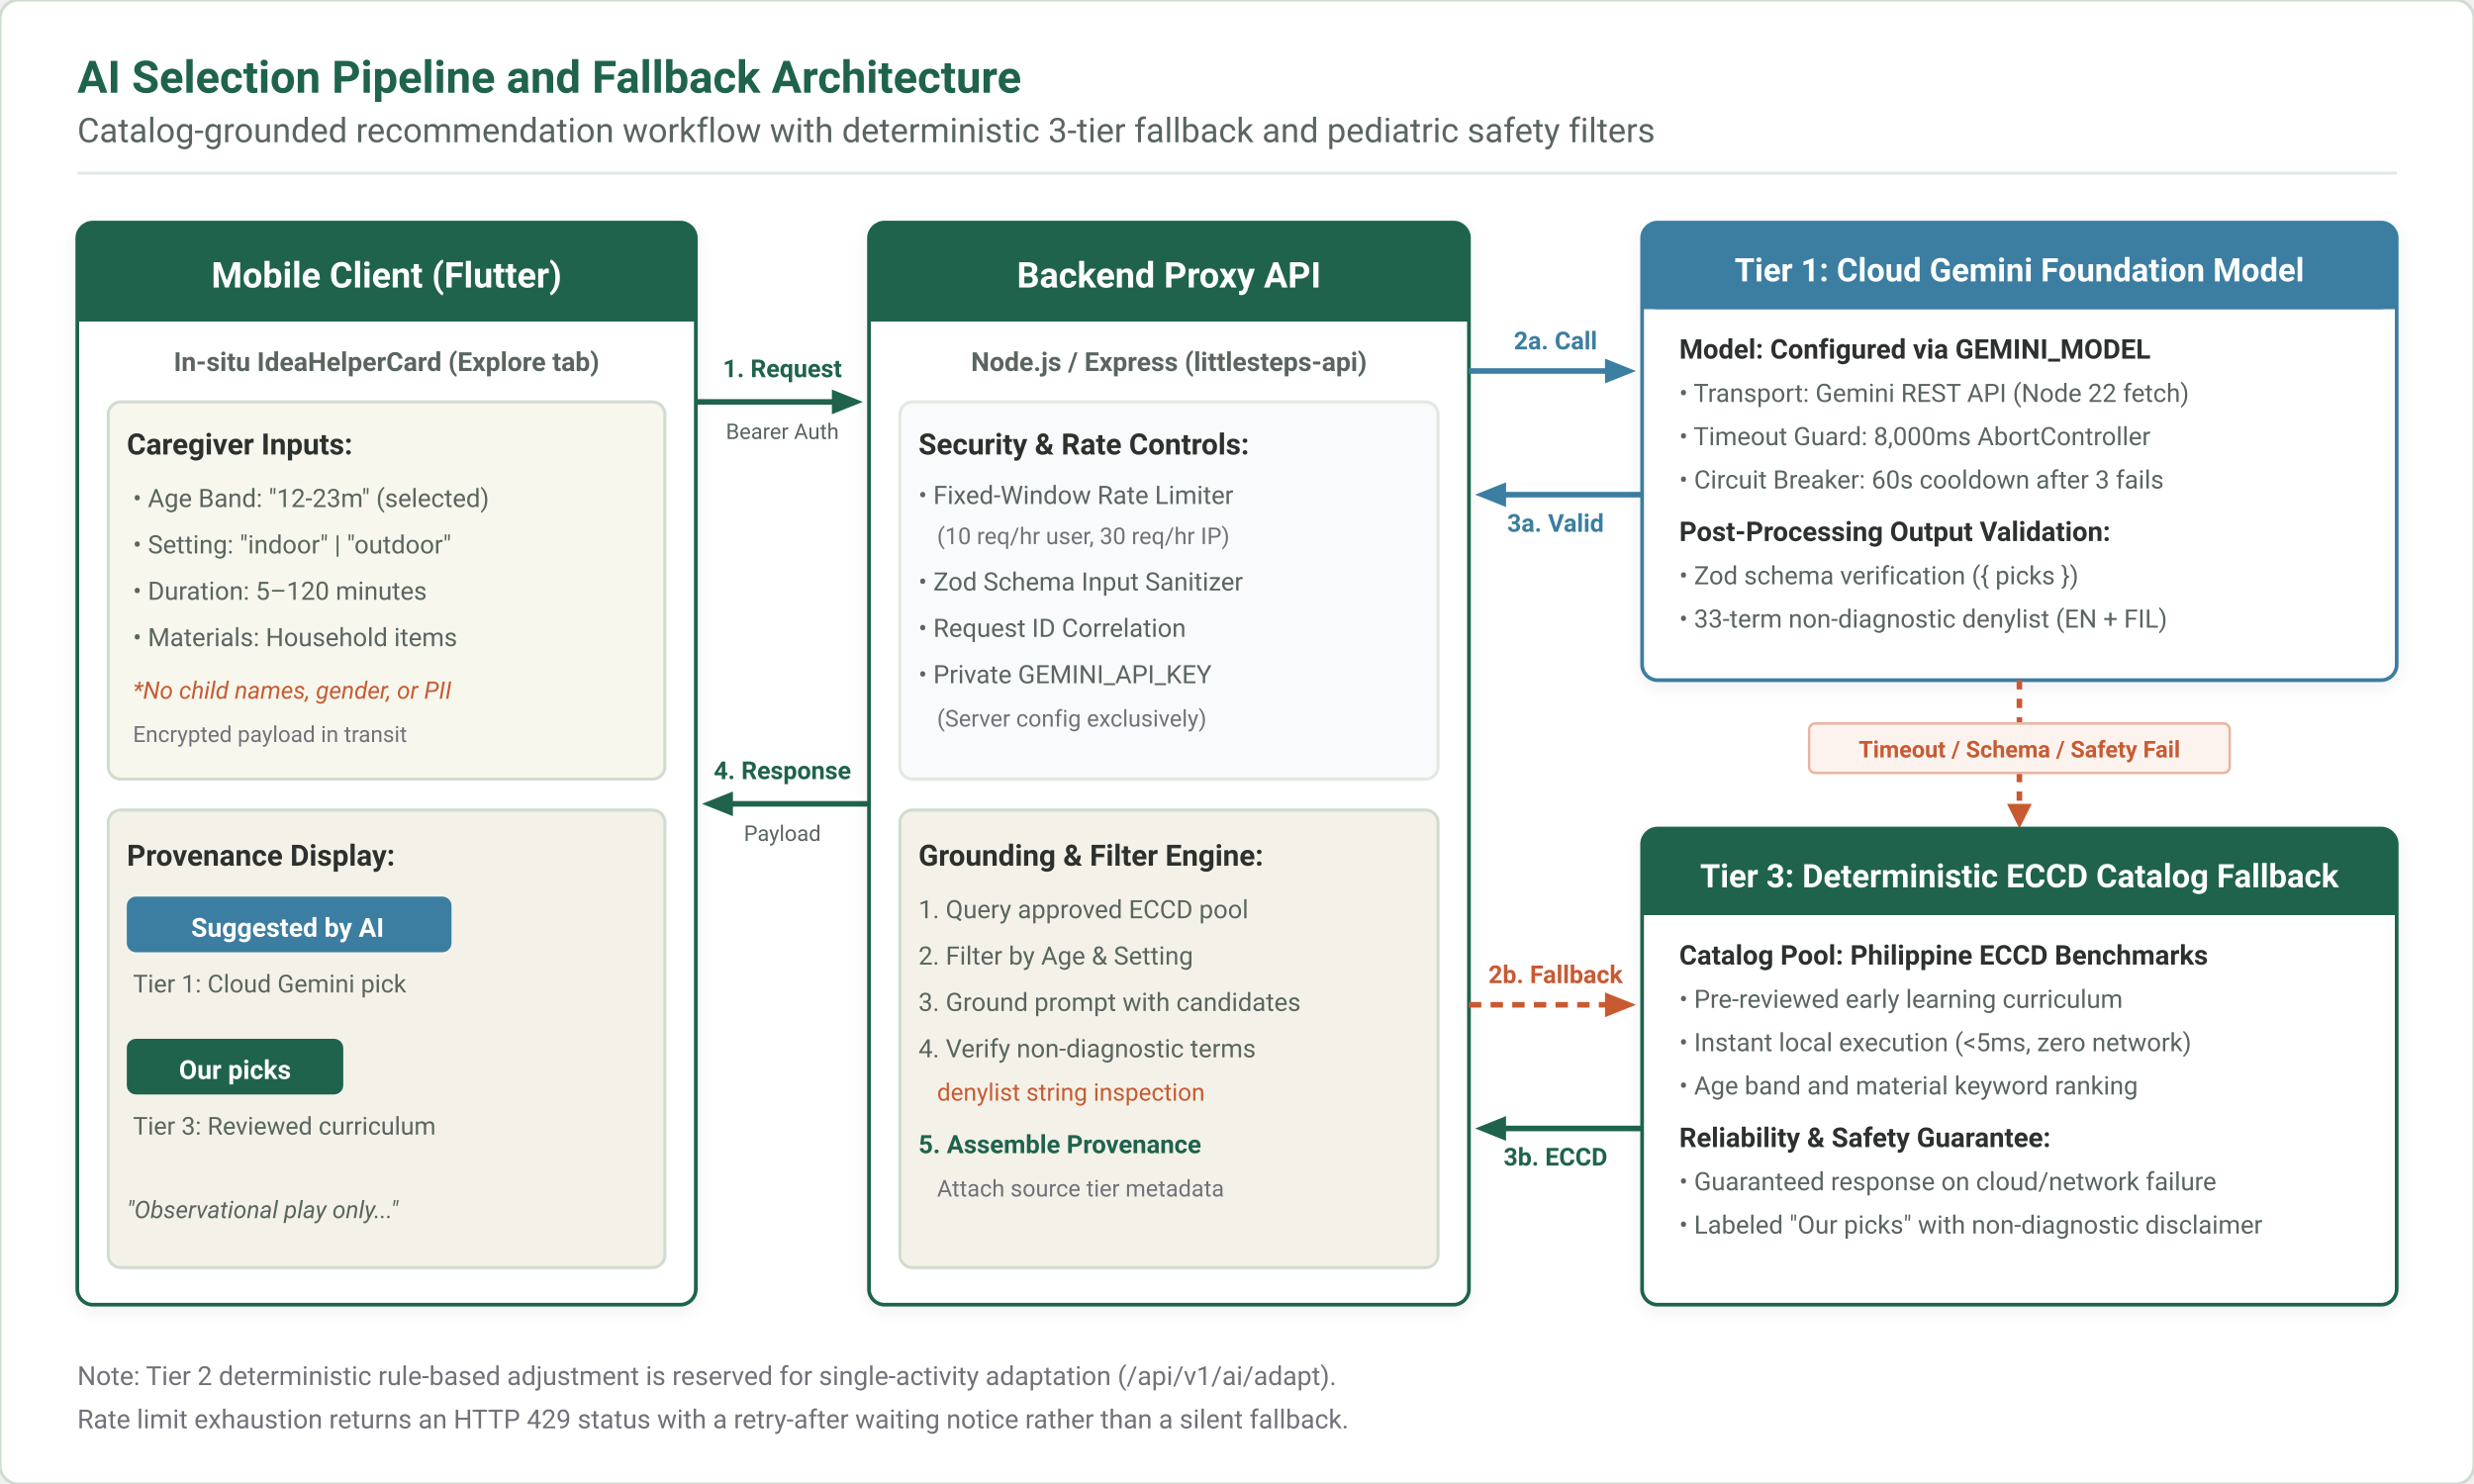
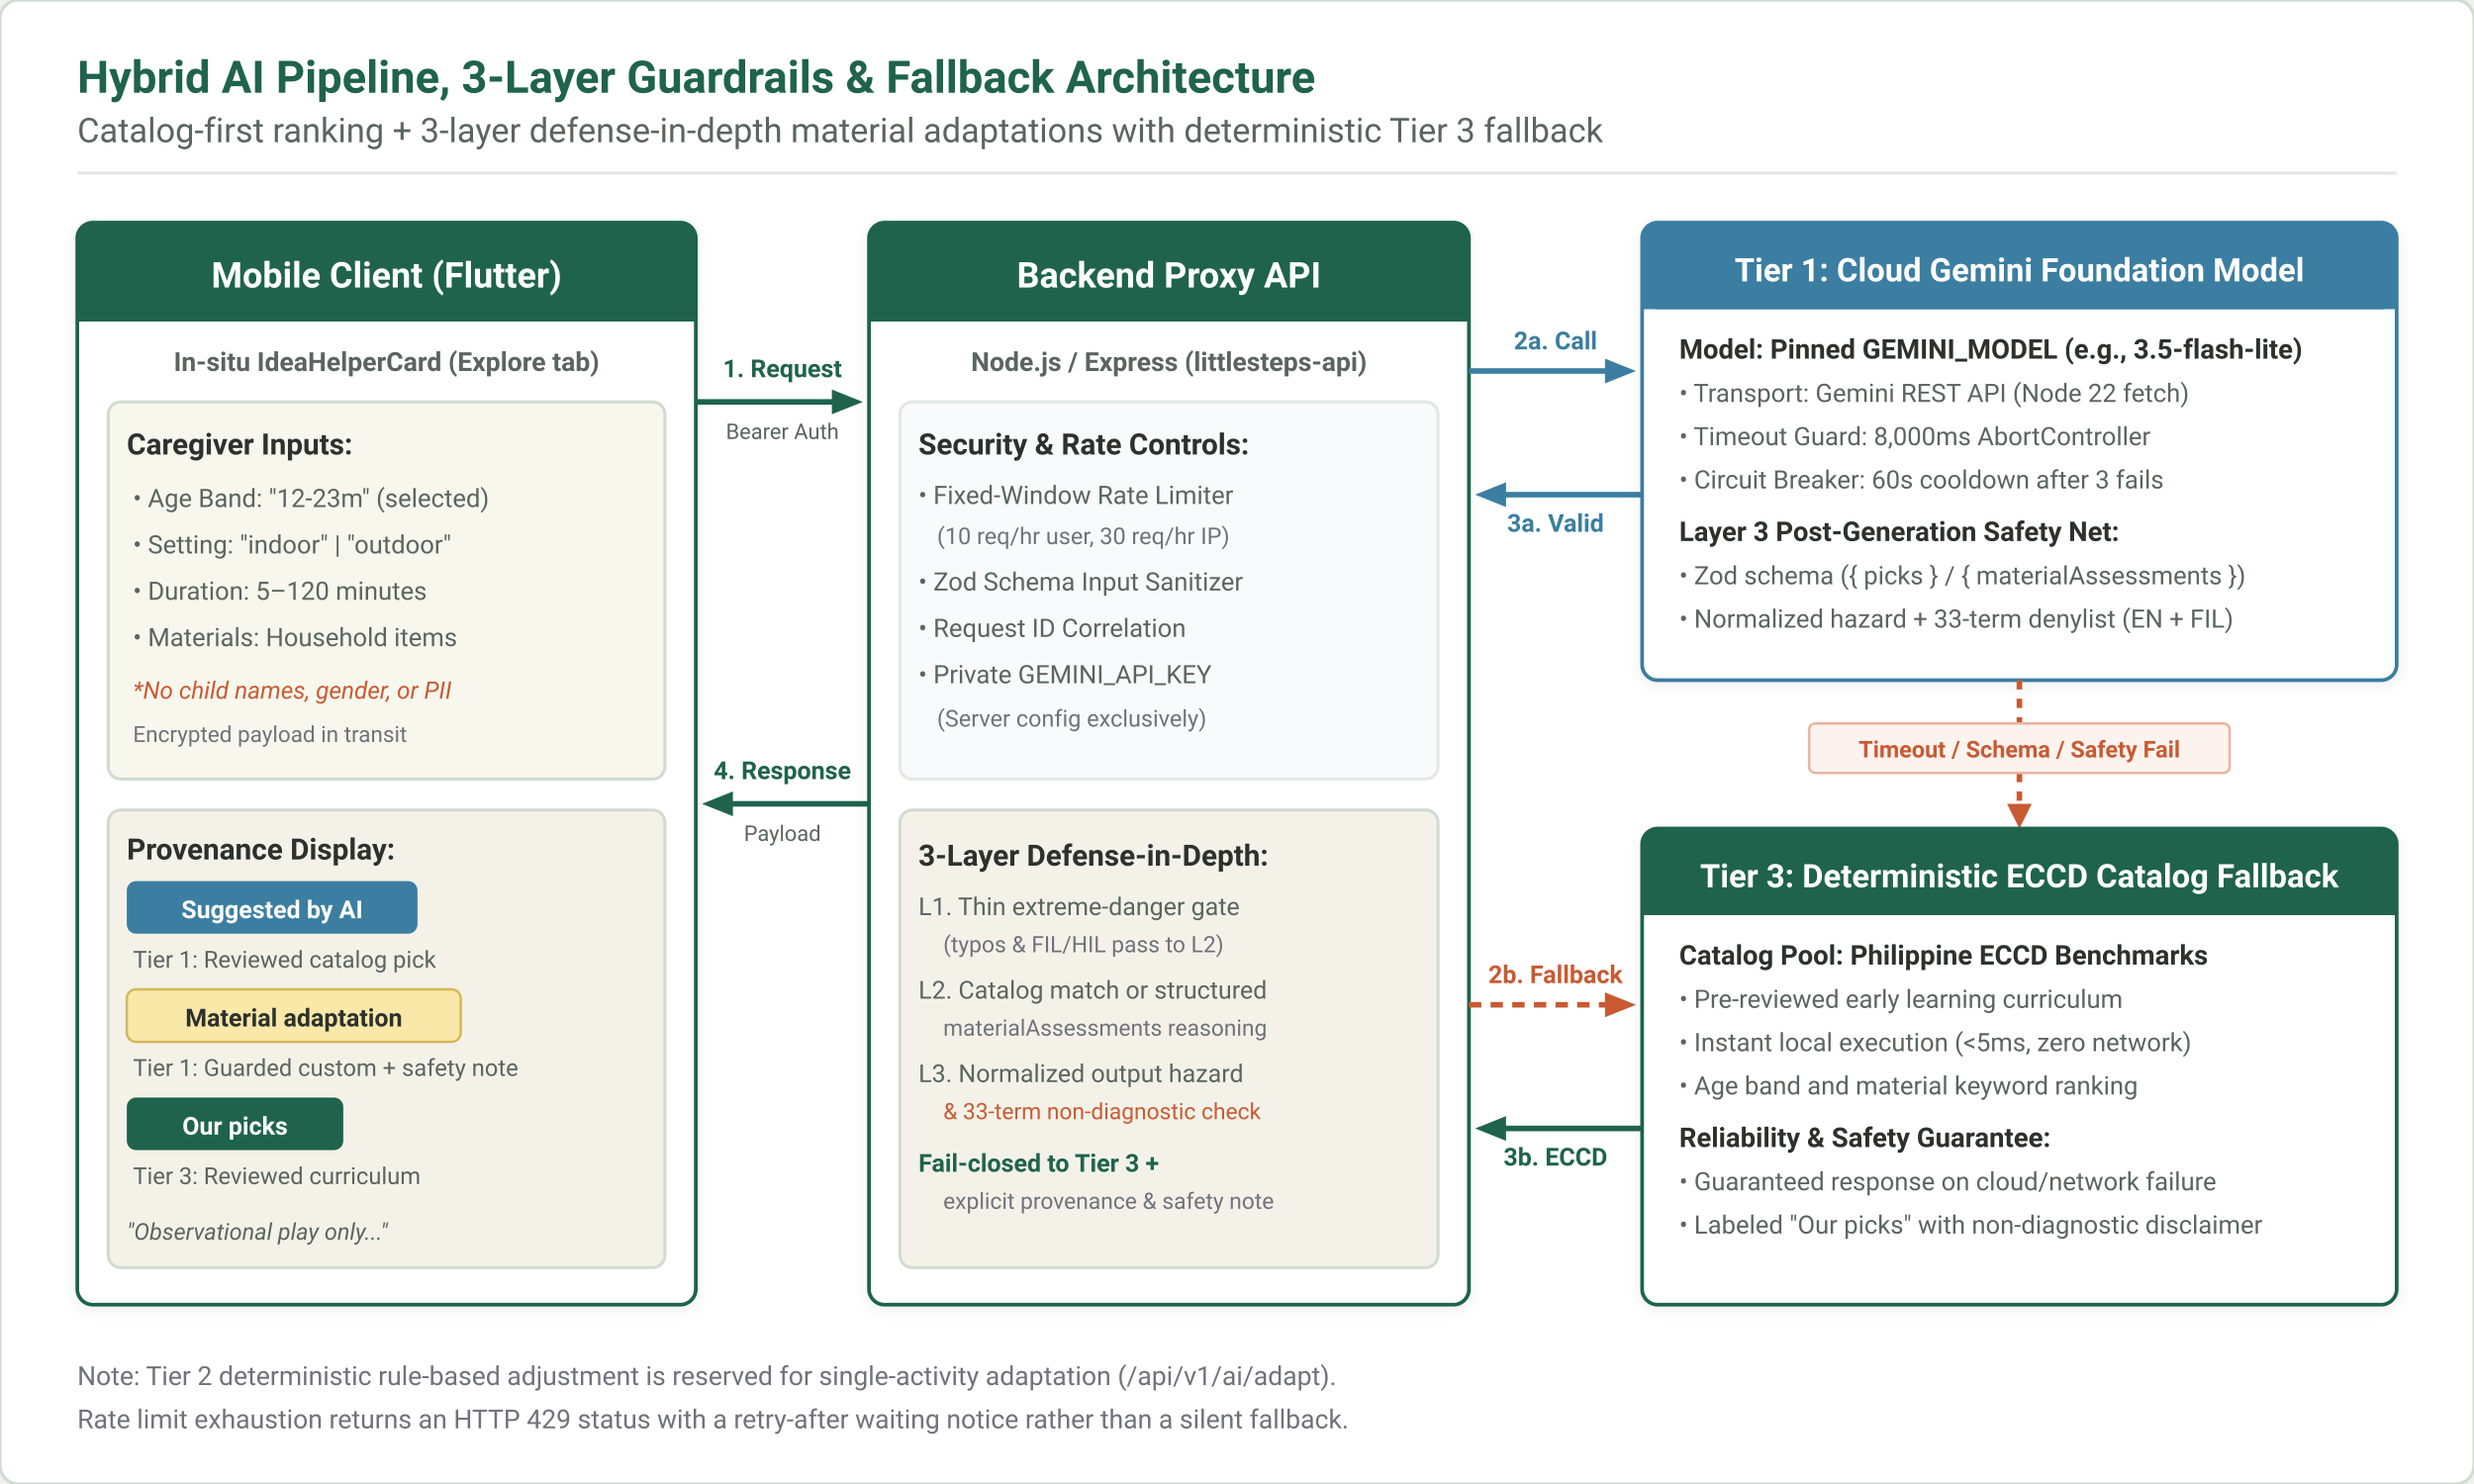
<svg xmlns="http://www.w3.org/2000/svg" width="800" height="480" viewBox="0 0 800 480" font-family="-apple-system, BlinkMacSystemFont, &quot;Segoe UI&quot;, Roboto, &quot;Helvetica Neue&quot;, Arial, sans-serif">
  <defs>
    <filter id="shadow" x="-2%" y="-3%" width="104%" height="108%" filterUnits="userSpaceOnUse">
      <feDropShadow dx="0" dy="1.5" stdDeviation="2.5" flood-color="#000000" flood-opacity="0.06" />
    </filter>
  </defs>
  <rect width="800" height="480" fill="#FFFFFF" rx="6" stroke="#D1DCD1" stroke-width="1" />
-   <text x="25" y="30" font-size="14.5" font-weight="700" fill="#1F634D">AI Selection Pipeline and Fallback Architecture</text>
-   <text x="25" y="46" font-size="11" fill="#5A655F">Catalog-grounded recommendation workflow with deterministic 3-tier fallback and pediatric safety filters</text>
+   <text x="25" y="30" font-size="14.5" font-weight="700" fill="#1F634D">Hybrid AI Pipeline, 3-Layer Guardrails &amp; Fallback Architecture</text>
+   <text x="25" y="46" font-size="11" fill="#5A655F">Catalog-first ranking + 3-layer defense-in-depth material adaptations with deterministic Tier 3 fallback</text>
  <line x1="25" y1="56" x2="775" y2="56" stroke="#E2E8E2" stroke-width="1" />
  <g transform="translate(25, 72)">
    <rect width="200" height="350" rx="5" fill="#FFFFFF" stroke="#1F634D" stroke-width="1.2" filter="url(#shadow)" />
    <rect width="200" height="32" rx="5" fill="#1F634D" />
    <rect y="26" width="200" height="6" fill="#1F634D" />
    <text x="100" y="21" font-size="11.5" font-weight="700" fill="#FFFFFF" text-anchor="middle">Mobile Client (Flutter)</text>
    <text x="100" y="48" font-size="8.5" font-weight="600" fill="#5A655F" text-anchor="middle">In-situ IdeaHelperCard (Explore tab)</text>
    <rect x="10" y="58" width="180" height="122" rx="4" fill="#F7F7ED" stroke="#D1DCD1" stroke-width="1" />
    <text x="16" y="75" font-size="9.5" font-weight="700" fill="#2D312E">Caregiver Inputs:</text>
    <text x="18" y="92" font-size="8.2" fill="#5A655F">• Age Band: "12-23m" (selected)</text>
    <text x="18" y="107" font-size="8.2" fill="#5A655F">• Setting: "indoor" | "outdoor"</text>
    <text x="18" y="122" font-size="8.2" fill="#5A655F">• Duration: 5–120 minutes</text>
    <text x="18" y="137" font-size="8.2" fill="#5A655F">• Materials: Household items</text>
    <text x="18" y="154" font-size="7.8" font-style="italic" fill="#C85A32">*No child names, gender, or PII</text>
    <text x="18" y="168" font-size="7.2" fill="#71717A">Encrypted payload in transit</text>
    <rect x="10" y="190" width="180" height="148" rx="4" fill="#F4F2E8" stroke="#D1DCD1" stroke-width="1" />
-     <text x="16" y="208" font-size="9.5" font-weight="700" fill="#2D312E">Provenance Display:</text>
-     <rect x="16" y="218" width="105" height="18" rx="3" fill="#3B7EA1" />
-     <text x="68" y="231" font-size="8.5" font-weight="700" fill="#FFFFFF" text-anchor="middle">Suggested by AI</text>
-     <text x="18" y="249" font-size="8" fill="#5A655F">Tier 1: Cloud Gemini pick</text>
-     <rect x="16" y="264" width="70" height="18" rx="3" fill="#1F634D" />
-     <text x="51" y="277" font-size="8.5" font-weight="700" fill="#FFFFFF" text-anchor="middle">Our picks</text>
-     <text x="18" y="295" font-size="8" fill="#5A655F">Tier 3: Reviewed curriculum</text>
-     <text x="16" y="322" font-size="7.8" font-style="italic" fill="#5A655F">"Observational play only..."</text>
+     <text x="16" y="206" font-size="9.5" font-weight="700" fill="#2D312E">Provenance Display:</text>
+     <rect x="16" y="213" width="94" height="17" rx="3" fill="#3B7EA1" />
+     <text x="63" y="225" font-size="8" font-weight="700" fill="#FFFFFF" text-anchor="middle">Suggested by AI</text>
+     <text x="18" y="241" font-size="7.6" fill="#5A655F">Tier 1: Reviewed catalog pick</text>
+     <rect x="16" y="248" width="108" height="17" rx="3" fill="#FAE8A8" stroke="#D4B85A" stroke-width="0.8" />
+     <text x="70" y="260" font-size="8" font-weight="700" fill="#2D312E" text-anchor="middle">Material adaptation</text>
+     <text x="18" y="276" font-size="7.6" fill="#5A655F">Tier 1: Guarded custom + safety note</text>
+     <rect x="16" y="283" width="70" height="17" rx="3" fill="#1F634D" />
+     <text x="51" y="295" font-size="8" font-weight="700" fill="#FFFFFF" text-anchor="middle">Our picks</text>
+     <text x="18" y="311" font-size="7.6" fill="#5A655F">Tier 3: Reviewed curriculum</text>
+     <text x="16" y="329" font-size="7.5" font-style="italic" fill="#5A655F">"Observational play only..."</text>
  </g>
  <line x1="225" y1="130" x2="273" y2="130" stroke="#1F634D" stroke-width="1.8" />
  <polygon points="269,126 279,130 269,134" fill="#1F634D" />
  <text x="253" y="122" font-size="8" font-weight="700" fill="#1F634D" text-anchor="middle">1. Request</text>
  <text x="253" y="142" font-size="7" fill="#5A655F" text-anchor="middle">Bearer Auth</text>
  <line x1="281" y1="260" x2="233" y2="260" stroke="#1F634D" stroke-width="1.8" />
  <polygon points="237,256 227,260 237,264" fill="#1F634D" />
  <text x="253" y="252" font-size="8" font-weight="700" fill="#1F634D" text-anchor="middle">4. Response</text>
  <text x="253" y="272" font-size="7" fill="#5A655F" text-anchor="middle">Payload</text>
  <g transform="translate(281, 72)">
    <rect width="194" height="350" rx="5" fill="#FFFFFF" stroke="#1F634D" stroke-width="1.2" filter="url(#shadow)" />
    <rect width="194" height="32" rx="5" fill="#1F634D" />
    <rect y="26" width="194" height="6" fill="#1F634D" />
    <text x="97" y="21" font-size="11.5" font-weight="700" fill="#FFFFFF" text-anchor="middle">Backend Proxy API</text>
    <text x="97" y="48" font-size="8.5" font-weight="600" fill="#5A655F" text-anchor="middle">Node.js / Express (littlesteps-api)</text>
    <rect x="10" y="58" width="174" height="122" rx="4" fill="#F9FAFB" stroke="#E2E8E2" stroke-width="1" />
    <text x="16" y="75" font-size="9.5" font-weight="700" fill="#2D312E">Security &amp; Rate Controls:</text>
    <text x="16" y="91" font-size="8.2" fill="#5A655F">• Fixed-Window Rate Limiter</text>
    <text x="22" y="104" font-size="7.5" fill="#71717A">(10 req/hr user, 30 req/hr IP)</text>
    <text x="16" y="119" font-size="8.2" fill="#5A655F">• Zod Schema Input Sanitizer</text>
    <text x="16" y="134" font-size="8.2" fill="#5A655F">• Request ID Correlation</text>
    <text x="16" y="149" font-size="8.2" fill="#5A655F">• Private GEMINI_API_KEY</text>
    <text x="22" y="163" font-size="7.5" fill="#71717A">(Server config exclusively)</text>
    <rect x="10" y="190" width="174" height="148" rx="4" fill="#F4F2E8" stroke="#D1DCD1" stroke-width="1" />
-     <text x="16" y="208" font-size="9.5" font-weight="700" fill="#2D312E">Grounding &amp; Filter Engine:</text>
-     <text x="16" y="225" font-size="8.2" fill="#5A655F">1. Query approved ECCD pool</text>
-     <text x="16" y="240" font-size="8.2" fill="#5A655F">2. Filter by Age &amp; Setting</text>
-     <text x="16" y="255" font-size="8.2" fill="#5A655F">3. Ground prompt with candidates</text>
-     <text x="16" y="270" font-size="8.2" fill="#5A655F">4. Verify non-diagnostic terms</text>
-     <text x="22" y="284" font-size="7.8" fill="#C85A32">denylist string inspection</text>
-     <text x="16" y="301" font-size="8.2" font-weight="600" fill="#1F634D">5. Assemble Provenance</text>
-     <text x="22" y="315" font-size="7.5" fill="#71717A">Attach source tier metadata</text>
+     <text x="16" y="208" font-size="9.5" font-weight="700" fill="#2D312E">3-Layer Defense-in-Depth:</text>
+     <text x="16" y="224" font-size="8" fill="#5A655F">L1. Thin extreme-danger gate</text>
+     <text x="24" y="236" font-size="7.3" fill="#71717A">(typos &amp; FIL/HIL pass to L2)</text>
+     <text x="16" y="251" font-size="8" fill="#5A655F">L2. Catalog match or structured</text>
+     <text x="24" y="263" font-size="7.3" fill="#71717A">materialAssessments reasoning</text>
+     <text x="16" y="278" font-size="8" fill="#5A655F">L3. Normalized output hazard</text>
+     <text x="24" y="290" font-size="7.3" fill="#C85A32">&amp; 33-term non-diagnostic check</text>
+     <text x="16" y="307" font-size="8" font-weight="600" fill="#1F634D">Fail-closed to Tier 3 +</text>
+     <text x="24" y="319" font-size="7.3" fill="#71717A">explicit provenance &amp; safety note</text>
  </g>
  <line x1="475" y1="120" x2="523" y2="120" stroke="#3B7EA1" stroke-width="1.8" />
  <polygon points="519,116 529,120 519,124" fill="#3B7EA1" />
  <text x="503" y="113" font-size="8" font-weight="700" fill="#3B7EA1" text-anchor="middle">2a. Call</text>
  <line x1="531" y1="160" x2="483" y2="160" stroke="#3B7EA1" stroke-width="1.8" />
  <polygon points="487,156 477,160 487,164" fill="#3B7EA1" />
  <text x="503" y="172" font-size="8" font-weight="700" fill="#3B7EA1" text-anchor="middle">3a. Valid</text>
  <g transform="translate(531, 72)">
    <rect width="244" height="148" rx="5" fill="#FFFFFF" stroke="#3B7EA1" stroke-width="1.2" filter="url(#shadow)" />
    <rect width="244" height="28" rx="5" fill="#3B7EA1" />
    <rect y="22" width="244" height="6" fill="#3B7EA1" />
    <text x="122" y="19" font-size="10.5" font-weight="700" fill="#FFFFFF" text-anchor="middle">Tier 1: Cloud Gemini Foundation Model</text>
-     <text x="12" y="44" font-size="8.8" font-weight="700" fill="#2D312E">Model: Configured via GEMINI_MODEL</text>
+     <text x="12" y="44" font-size="8.8" font-weight="700" fill="#2D312E">Model: Pinned GEMINI_MODEL (e.g., 3.5-flash-lite)</text>
    <text x="12" y="58" font-size="8.2" fill="#5A655F">• Transport: Gemini REST API (Node 22 fetch)</text>
    <text x="12" y="72" font-size="8.2" fill="#5A655F">• Timeout Guard: 8,000ms AbortController</text>
    <text x="12" y="86" font-size="8.2" fill="#5A655F">• Circuit Breaker: 60s cooldown after 3 fails</text>
-     <text x="12" y="103" font-size="8.8" font-weight="700" fill="#2D312E">Post-Processing Output Validation:</text>
-     <text x="12" y="117" font-size="8.2" fill="#5A655F">• Zod schema verification ({ picks })</text>
-     <text x="12" y="131" font-size="8.2" fill="#5A655F">• 33-term non-diagnostic denylist (EN + FIL)</text>
+     <text x="12" y="103" font-size="8.8" font-weight="700" fill="#2D312E">Layer 3 Post-Generation Safety Net:</text>
+     <text x="12" y="117" font-size="8.2" fill="#5A655F">• Zod schema ({ picks } / { materialAssessments })</text>
+     <text x="12" y="131" font-size="8.2" fill="#5A655F">• Normalized hazard + 33-term denylist (EN + FIL)</text>
  </g>
  <line x1="653" y1="220" x2="653" y2="264" stroke="#C85A32" stroke-width="1.8" stroke-dasharray="3 3" />
  <polygon points="649,260 653,268 657,260" fill="#C85A32" />
  <rect x="585" y="234" width="136" height="16" rx="2" fill="#FDF3EE" stroke="#E8B4A2" stroke-width="0.8" />
  <text x="653" y="245" font-size="7.5" font-weight="600" fill="#C85A32" text-anchor="middle">Timeout / Schema / Safety Fail</text>
  <line x1="475" y1="325" x2="523" y2="325" stroke="#C85A32" stroke-width="1.8" stroke-dasharray="4 3" />
  <polygon points="519,321 529,325 519,329" fill="#C85A32" />
  <text x="503" y="318" font-size="8" font-weight="700" fill="#C85A32" text-anchor="middle">2b. Fallback</text>
  <line x1="531" y1="365" x2="483" y2="365" stroke="#1F634D" stroke-width="1.8" />
  <polygon points="487,361 477,365 487,369" fill="#1F634D" />
  <text x="503" y="377" font-size="8" font-weight="700" fill="#1F634D" text-anchor="middle">3b. ECCD</text>
  <g transform="translate(531, 268)">
    <rect width="244" height="154" rx="5" fill="#FFFFFF" stroke="#1F634D" stroke-width="1.2" filter="url(#shadow)" />
    <rect width="244" height="28" rx="5" fill="#1F634D" />
    <rect y="22" width="244" height="6" fill="#1F634D" />
    <text x="122" y="19" font-size="10.5" font-weight="700" fill="#FFFFFF" text-anchor="middle">Tier 3: Deterministic ECCD Catalog Fallback</text>
    <text x="12" y="44" font-size="8.8" font-weight="700" fill="#2D312E">Catalog Pool: Philippine ECCD Benchmarks</text>
    <text x="12" y="58" font-size="8.2" fill="#5A655F">• Pre-reviewed early learning curriculum</text>
    <text x="12" y="72" font-size="8.2" fill="#5A655F">• Instant local execution (&lt;5ms, zero network)</text>
    <text x="12" y="86" font-size="8.2" fill="#5A655F">• Age band and material keyword ranking</text>
    <text x="12" y="103" font-size="8.8" font-weight="700" fill="#2D312E">Reliability &amp; Safety Guarantee:</text>
    <text x="12" y="117" font-size="8.2" fill="#5A655F">• Guaranteed response on cloud/network failure</text>
    <text x="12" y="131" font-size="8.2" fill="#5A655F">• Labeled "Our picks" with non-diagnostic disclaimer</text>
  </g>
  <text x="25" y="448" font-size="8.5" fill="#71717A">Note: Tier 2 deterministic rule-based adjustment is reserved for single-activity adaptation (/api/v1/ai/adapt).</text>
  <text x="25" y="462" font-size="8.5" fill="#71717A">Rate limit exhaustion returns an HTTP 429 status with a retry-after waiting notice rather than a silent fallback.</text>
</svg>
